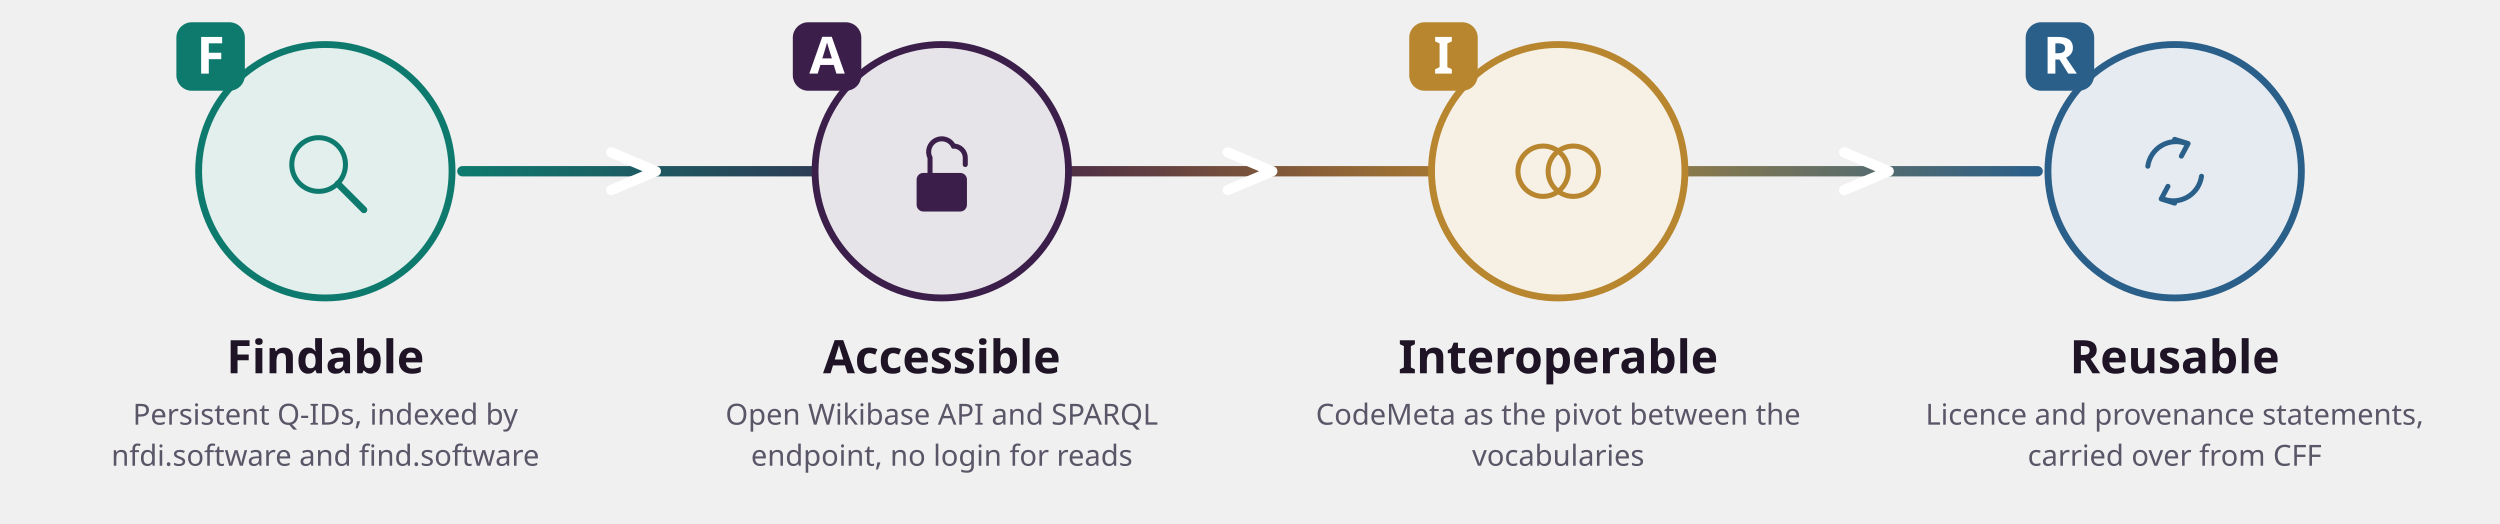
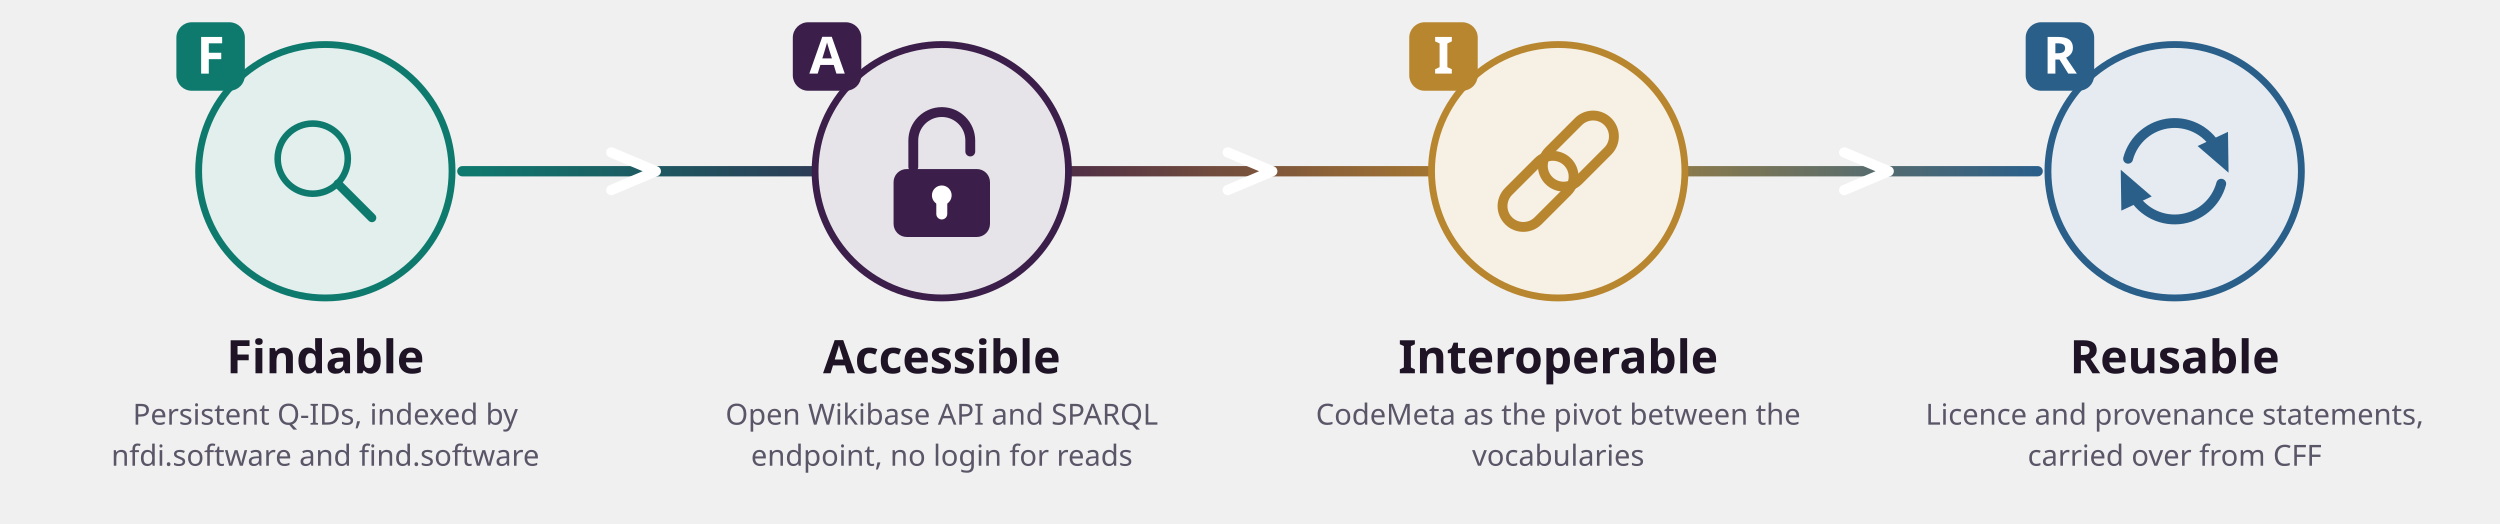
<svg xmlns="http://www.w3.org/2000/svg" width="1460" height="306" viewBox="0 0 1460 306">
  <style>@font-face { font-family: "Fira Sans"; src: url("../fonts/FiraSans-Regular.ttf"); font-weight: 400; } @font-face { font-family: "Fira Sans"; src: url("../fonts/FiraSans-Bold.ttf"); font-weight: 700; }</style>
  <g transform="translate(10,47)">
    <defs>
      <linearGradient id="fair" gradientUnits="userSpaceOnUse" x1="260" y1="53" x2="1180" y2="53">
        <stop offset="0%" stop-color="#0E7A6E" />
        <stop offset="33%" stop-color="#3B1F4A" />
        <stop offset="67%" stop-color="#B8862E" />
        <stop offset="100%" stop-color="#2A5F8A" />
      </linearGradient>
    </defs>
    <path d="M260,53 L1180,53" stroke="url(#fair)" stroke-width="6" stroke-linecap="round" fill="none" />
    <path d="M347,42 L373,53 L347,64" fill="none" stroke="#ffffff" stroke-width="6" stroke-linejoin="round" stroke-linecap="round" />
    <path d="M707,42 L733,53 L707,64" fill="none" stroke="#ffffff" stroke-width="6" stroke-linejoin="round" stroke-linecap="round" />
    <path d="M1067,42 L1093,53 L1067,64" fill="none" stroke="#ffffff" stroke-width="6" stroke-linejoin="round" stroke-linecap="round" />
    <circle cx="180" cy="53" r="74" fill="#E2EFED" stroke="#0E7A6E" stroke-width="4" />
-     <g transform="translate(180,53) scale(0.49)">
+     <g transform="translate(177.76,50.76) scale(0.64)">
      <circle cx="-8" cy="-8" r="32" fill="none" stroke="#0E7A6E" stroke-width="6" />
      <line x1="15" y1="15" x2="46" y2="46" stroke="#0E7A6E" stroke-width="8" stroke-linecap="round" />
    </g>
    <rect x="93" y="-34" width="40" height="40" rx="9" fill="#0E7A6E" />
    <text x="113" y="-4" font-family="Fira Sans, sans-serif" font-size="30" font-weight="700" fill="#ffffff" text-anchor="middle">F</text>
    <text x="180" y="171" font-family="Fira Sans, sans-serif" font-size="27" font-weight="700" fill="#1E1425" text-anchor="middle">Findable</text>
    <text x="180" y="201" font-family="Fira Sans, sans-serif" font-size="17" fill="#5B5568" text-anchor="middle">Persistent Q-IDs, indexed by</text>
    <text x="180" y="225" font-family="Fira Sans, sans-serif" font-size="17" fill="#5B5568" text-anchor="middle">nfdi.software and find.software</text>
    <circle cx="540" cy="53" r="74" fill="#E7E4E9" stroke="#3B1F4A" stroke-width="4" />
-     <g transform="translate(540,53) scale(0.49)">
-       <path d="M -14,2 V -16 A 14 14 0 0 1 14,-30 A 14 14 0 0 1 28,-16 V -8" fill="none" stroke="#3B1F4A" stroke-width="6" stroke-linecap="round" />
-       <rect x="-30" y="2" width="60" height="46" rx="8" fill="#3B1F4A" />
+     <g transform="translate(540,53) scale(0.64)">
+       <rect x="-44" y="-2" width="88" height="62" rx="12" fill="#3B1F4A" />
+       <path d="M-26,-4 L-26,-28 A26,26 0 0 1 26,-28 L26,-18" fill="none" stroke="#3B1F4A" stroke-width="9" stroke-linecap="round" stroke-linejoin="round" />
+       <rect x="-5" y="20" width="10" height="24" rx="5" fill="#ffffff" />
+       <circle cx="0" cy="22" r="9" fill="#ffffff" />
    </g>
    <rect x="453" y="-34" width="40" height="40" rx="9" fill="#3B1F4A" />
    <text x="473" y="-4" font-family="Fira Sans, sans-serif" font-size="30" font-weight="700" fill="#ffffff" text-anchor="middle">A</text>
    <text x="540" y="171" font-family="Fira Sans, sans-serif" font-size="27" font-weight="700" fill="#1E1425" text-anchor="middle">Accessible</text>
    <text x="540" y="201" font-family="Fira Sans, sans-serif" font-size="17" fill="#5B5568" text-anchor="middle">Open Wikibase API and SPARQL</text>
    <text x="540" y="225" font-family="Fira Sans, sans-serif" font-size="17" fill="#5B5568" text-anchor="middle">endpoint, no login for reads</text>
    <circle cx="900" cy="53" r="74" fill="#F6F0E5" stroke="#B8862E" stroke-width="4" />
-     <g transform="translate(900,53) scale(0.49)">
-       <circle cx="-18" cy="0" r="30" fill="none" stroke="#B8862E" stroke-width="6" />
-       <circle cx="18" cy="0" r="30" fill="none" stroke="#B8862E" stroke-width="6" />
+     <g transform="translate(900,53) scale(0.64)">
+       <g transform="rotate(-45)">
+         <rect x="-64" y="-19" width="76" height="38" rx="19" fill="none" stroke="#B8862E" stroke-width="9" />
+         <rect x="-12" y="-19" width="76" height="38" rx="19" fill="none" stroke="#B8862E" stroke-width="9" />
+       </g>
    </g>
    <rect x="813" y="-34" width="40" height="40" rx="9" fill="#B8862E" />
    <text x="833" y="-4" font-family="Fira Sans, sans-serif" font-size="30" font-weight="700" fill="#ffffff" text-anchor="middle">I</text>
    <text x="900" y="171" font-family="Fira Sans, sans-serif" font-size="27" font-weight="700" fill="#1E1425" text-anchor="middle">Interoperable</text>
    <text x="900" y="201" font-family="Fira Sans, sans-serif" font-size="17" fill="#5B5568" text-anchor="middle">CodeMeta as the pivot between the</text>
    <text x="900" y="225" font-family="Fira Sans, sans-serif" font-size="17" fill="#5B5568" text-anchor="middle">vocabularies</text>
    <circle cx="1260" cy="53" r="74" fill="#E5EBF0" stroke="#2A5F8A" stroke-width="4" />
-     <g transform="translate(1260,53) scale(0.49)">
-       <path d="M -32,-6 A 34 34 0 0 1 14,-33" fill="none" stroke="#2A5F8A" stroke-width="6" stroke-linecap="round" />
-       <polyline points="0,-38 16,-33 8,-18" fill="none" stroke="#2A5F8A" stroke-width="6" stroke-linecap="round" stroke-linejoin="round" />
-       <path d="M 32,6 A 34 34 0 0 1 -14,33" fill="none" stroke="#2A5F8A" stroke-width="6" stroke-linecap="round" />
-       <polyline points="0,38 -16,33 -8,18" fill="none" stroke="#2A5F8A" stroke-width="6" stroke-linecap="round" stroke-linejoin="round" />
+     <g transform="translate(1260,53) scale(0.64)">
+       <path d="M-42.5,-11.39 A44,44 0 0 1 39.88,-18.6" fill="none" stroke="#2A5F8A" stroke-width="9" stroke-linecap="round" />
+       <path d="M49.18,1.34 L20.94,-23 L48.67,-35.94 z" fill="#2A5F8A" />
+       <path d="M42.5,11.39 A44,44 0 0 1 -39.88,18.6" fill="none" stroke="#2A5F8A" stroke-width="9" stroke-linecap="round" />
+       <path d="M-49.18,-1.34 L-20.94,23 L-48.67,35.94 z" fill="#2A5F8A" />
    </g>
    <rect x="1173" y="-34" width="40" height="40" rx="9" fill="#2A5F8A" />
    <text x="1193" y="-4" font-family="Fira Sans, sans-serif" font-size="30" font-weight="700" fill="#ffffff" text-anchor="middle">R</text>
    <text x="1260" y="171" font-family="Fira Sans, sans-serif" font-size="27" font-weight="700" fill="#1E1425" text-anchor="middle">Reusable</text>
    <text x="1260" y="201" font-family="Fira Sans, sans-serif" font-size="17" fill="#5B5568" text-anchor="middle">Licence and provenance statements,</text>
    <text x="1260" y="225" font-family="Fira Sans, sans-serif" font-size="17" fill="#5B5568" text-anchor="middle">carried over from CFF</text>
  </g>
</svg>
